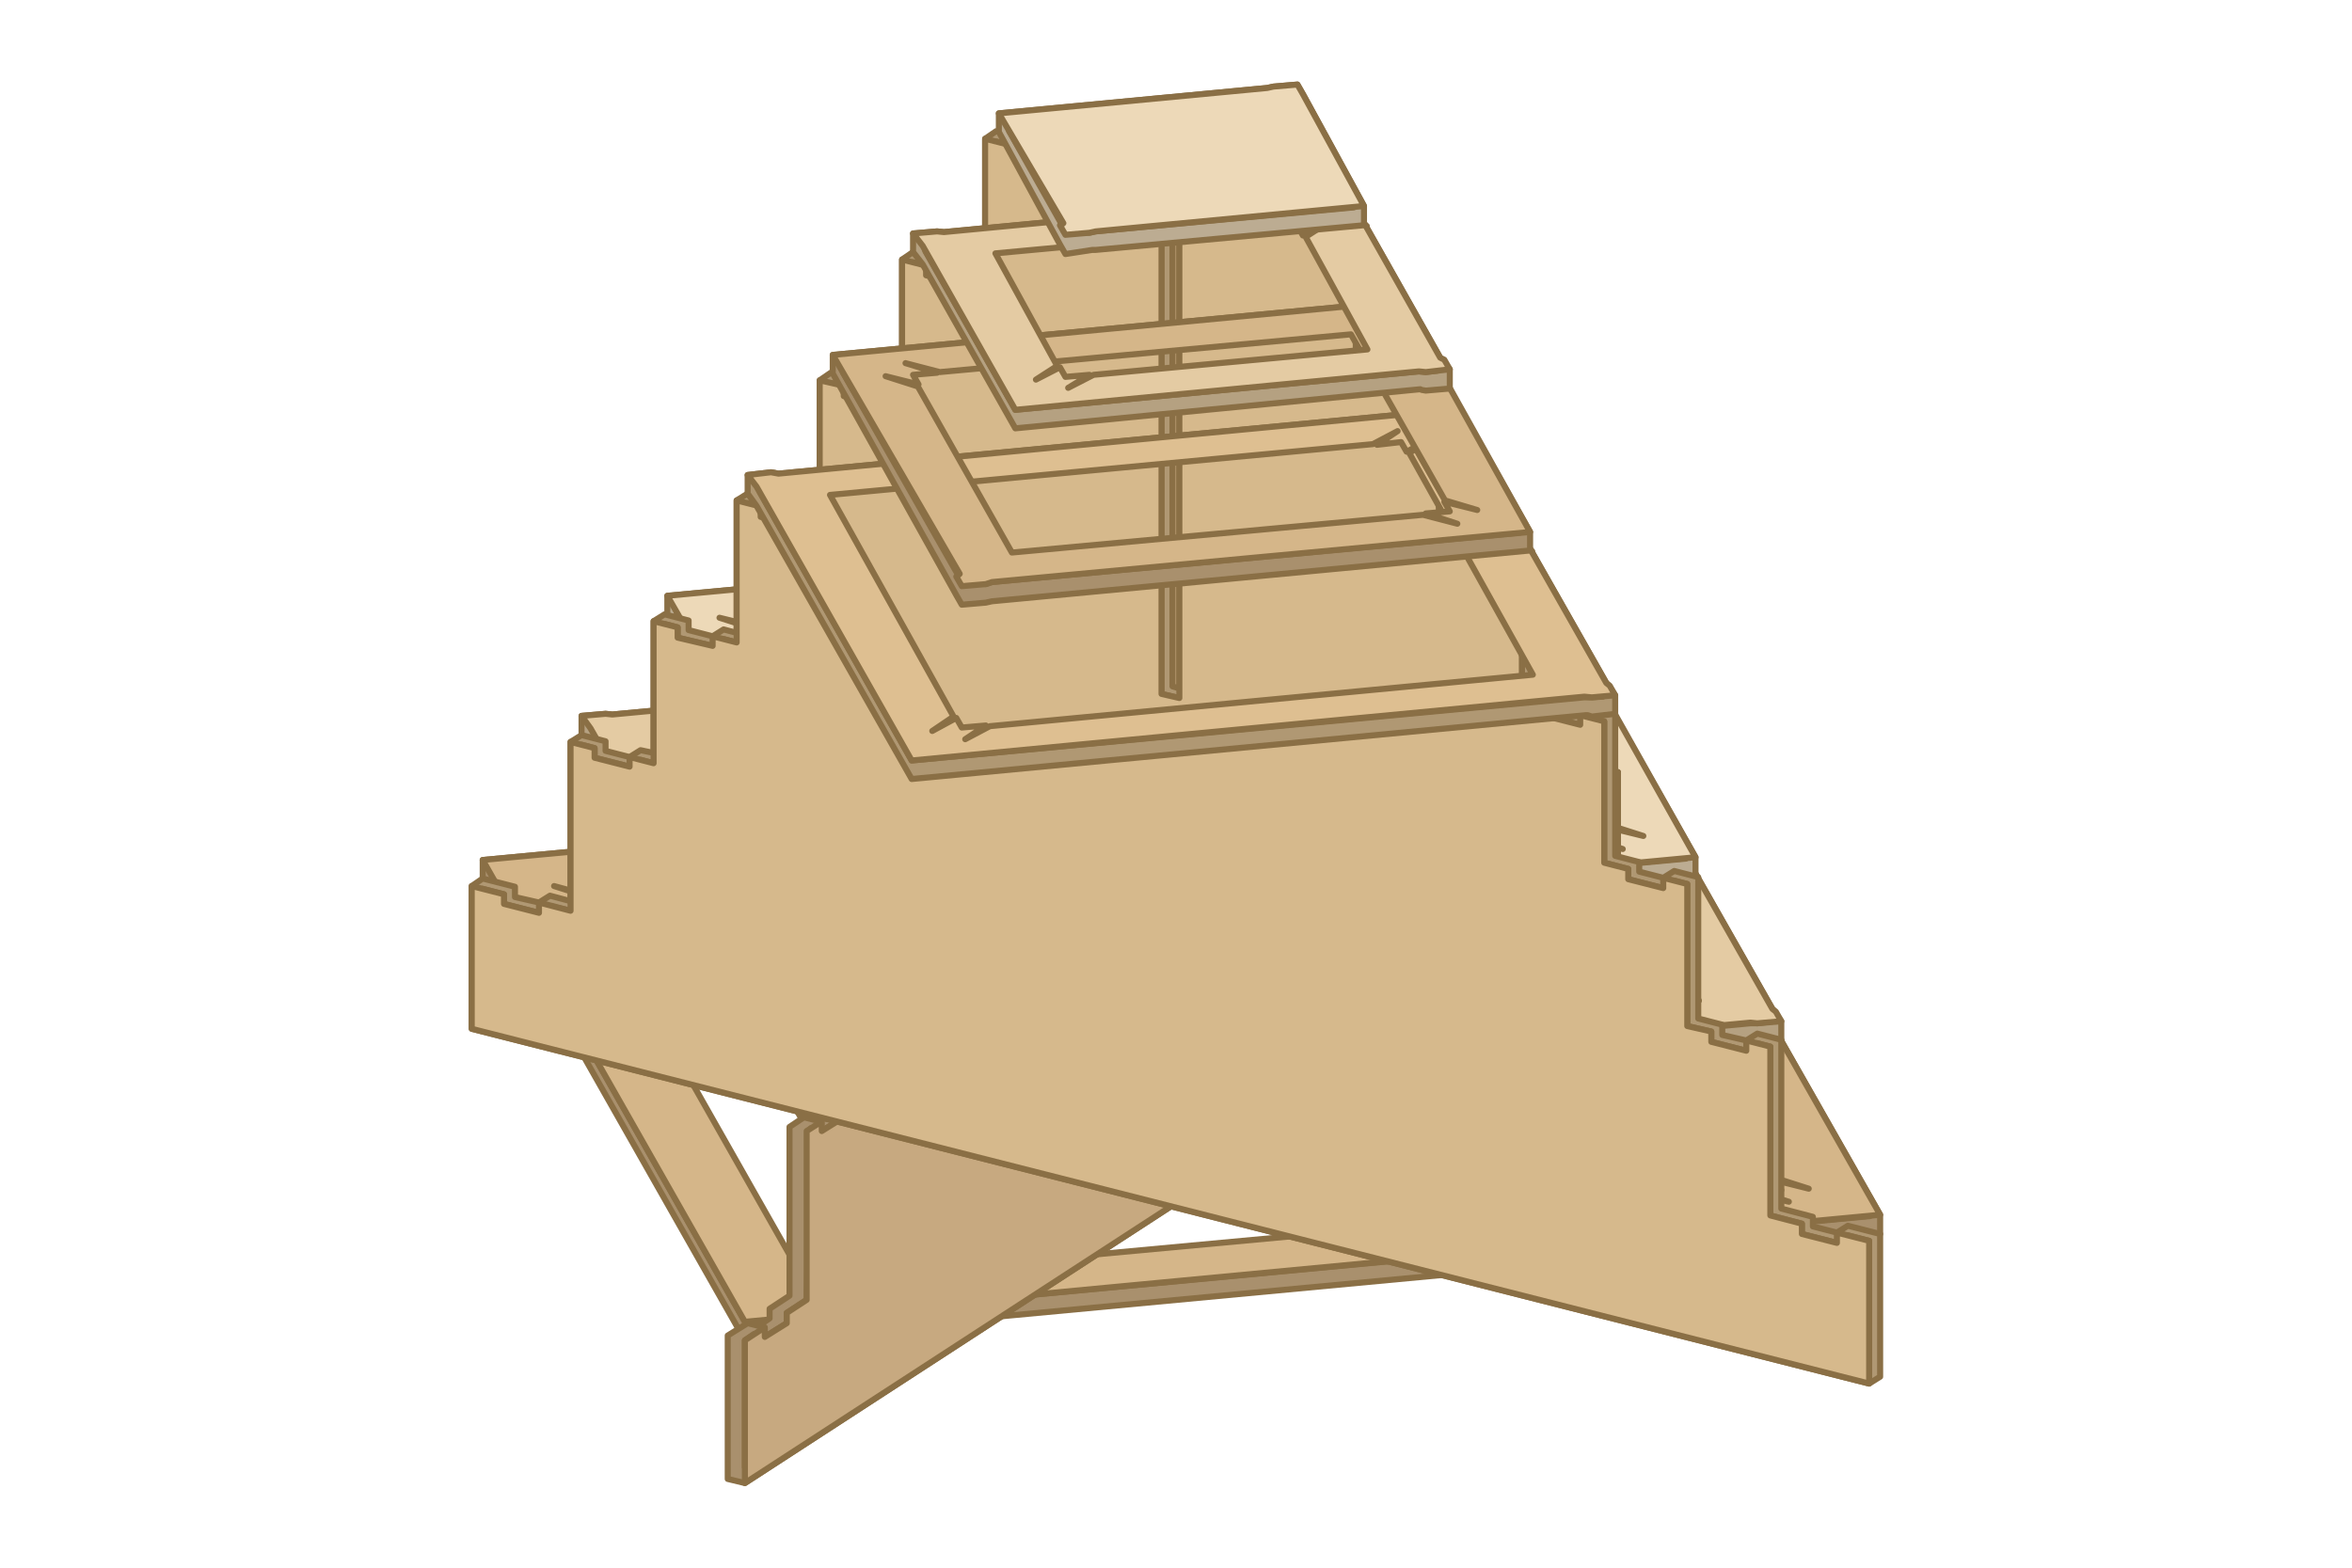
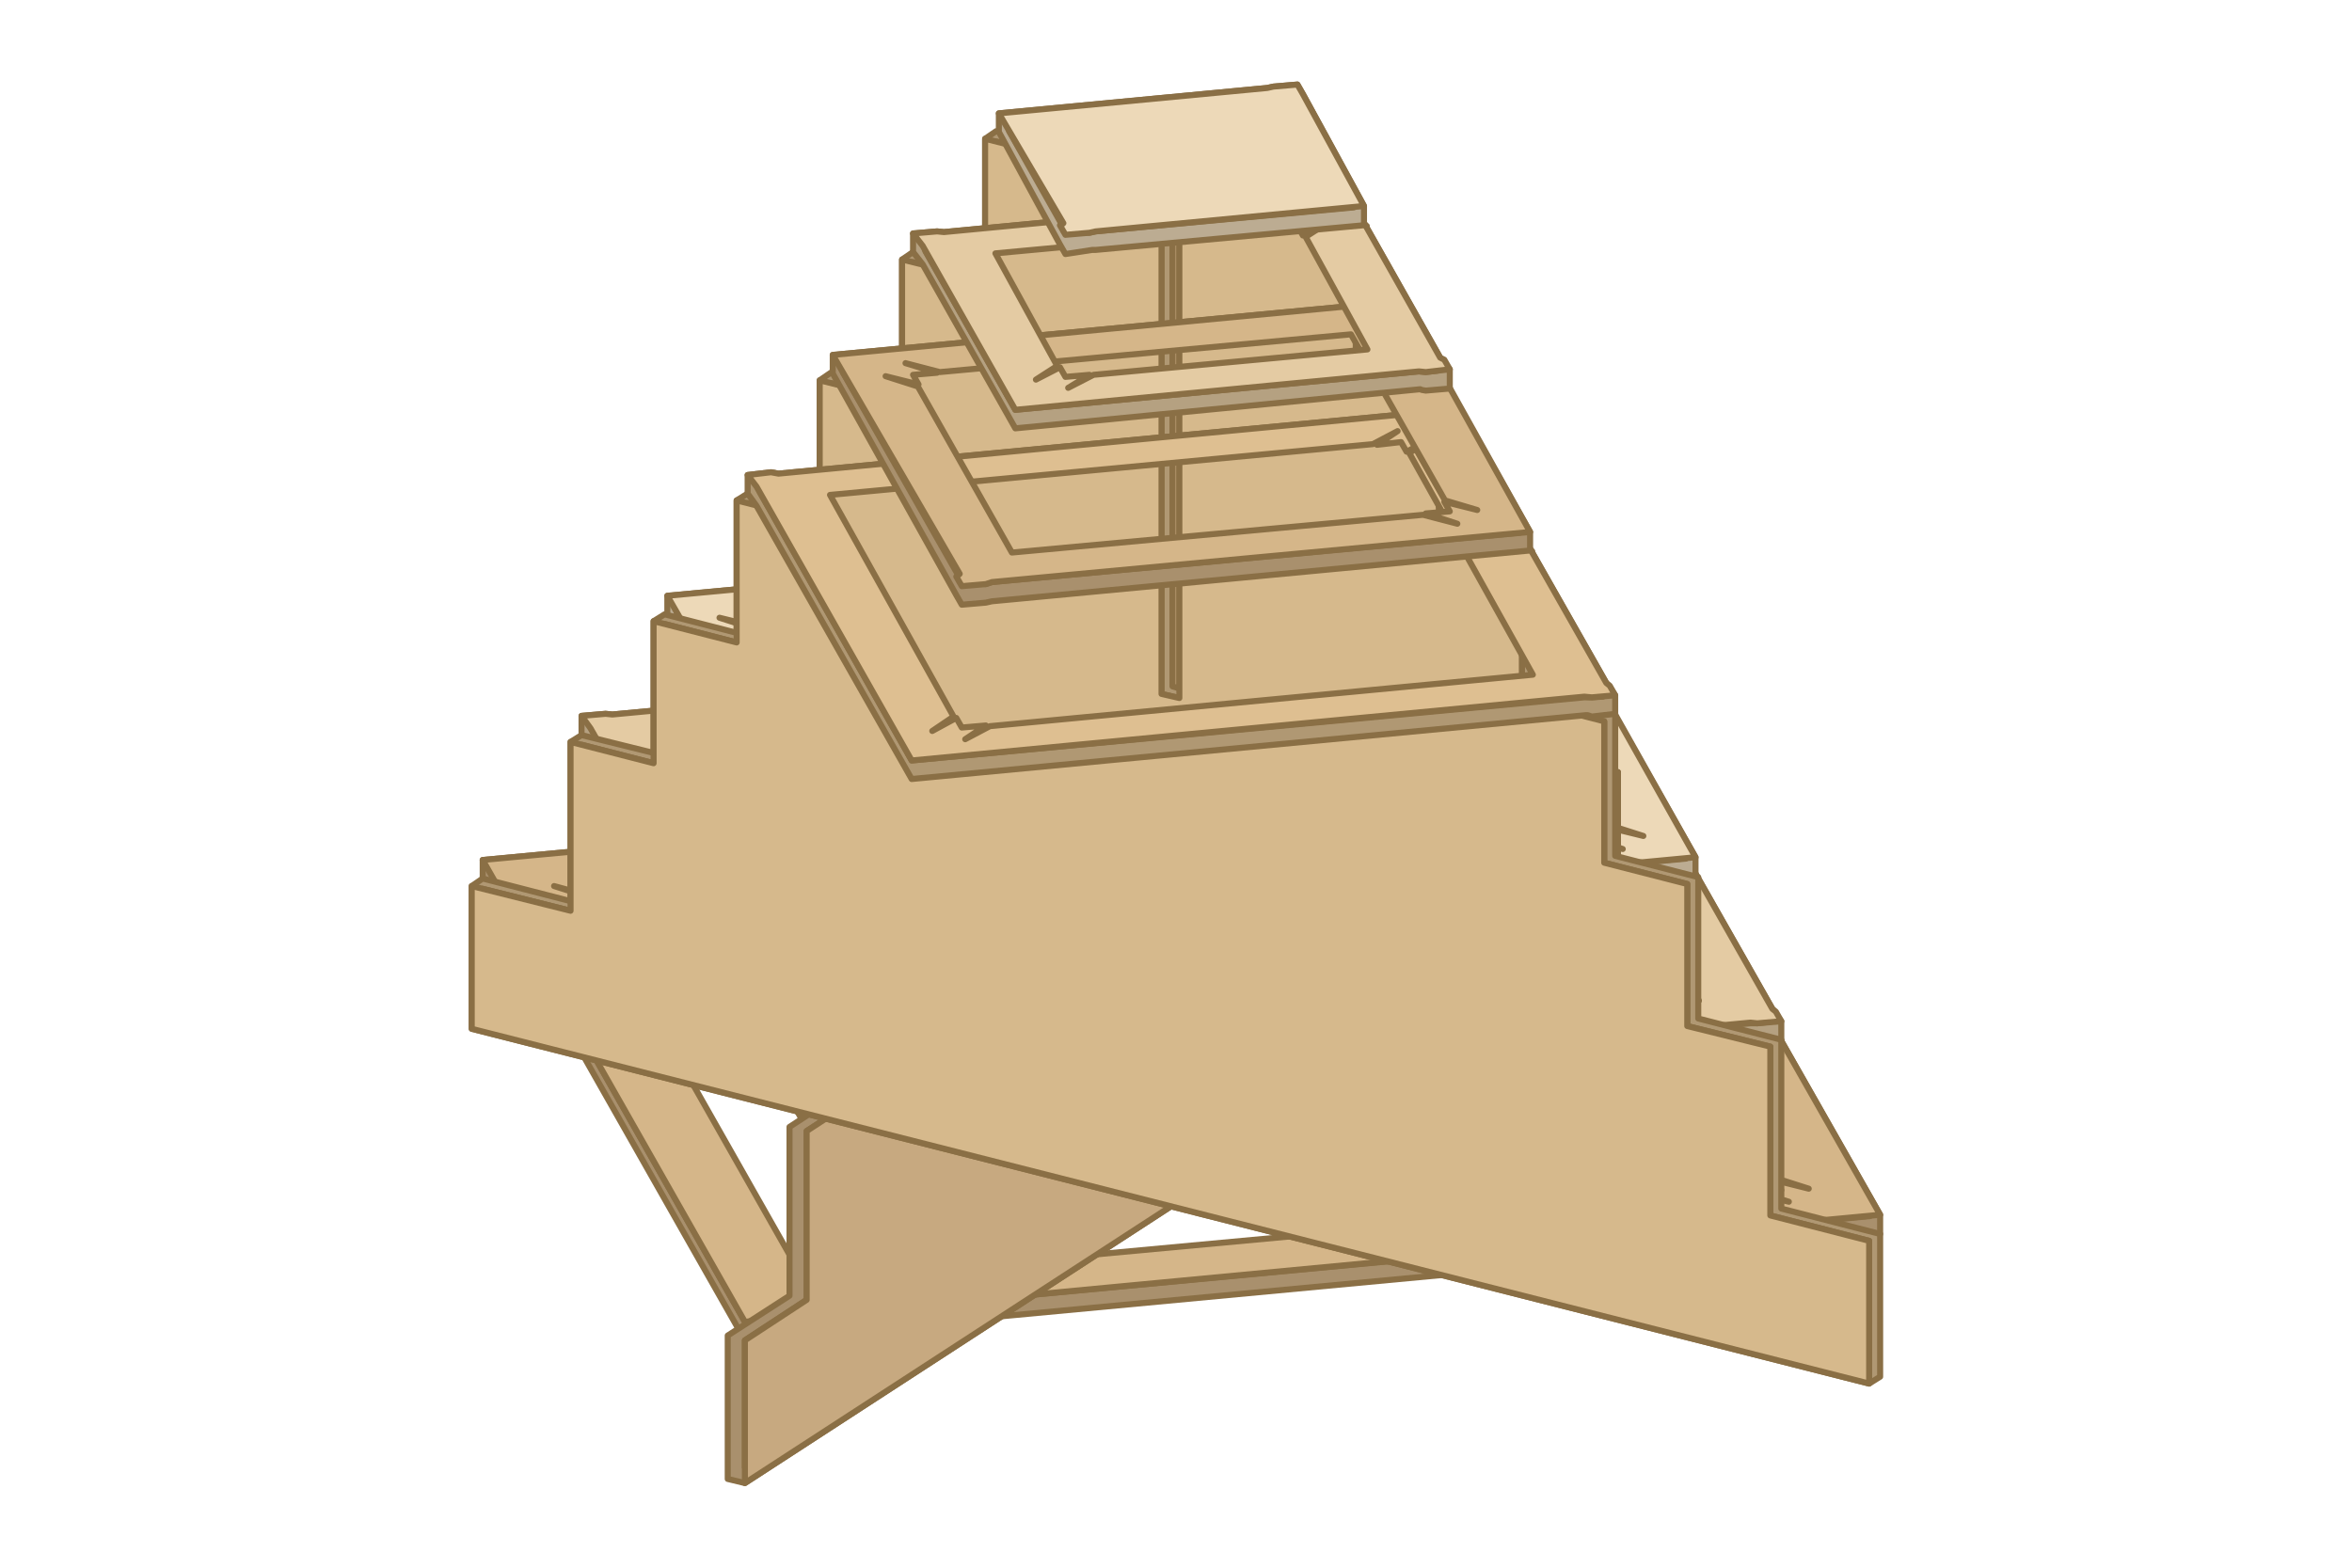
<svg xmlns="http://www.w3.org/2000/svg" width="300" height="200" viewBox="-115.66 -153.92 229.74 228.45">
  <path fill="#a9906d" fill-rule="evenodd" stroke="#8A6F45" stroke-linejoin="round" stroke-width=".88" d="M-101.8-28.6 63.6-44.1l38.2 67.2v2.8L-63.6 41.4l-38.2-67.3ZM63.6-41.4-100.3-26l36.7 64.7 163.9-15.4Z" />
  <path fill="#d5b689" fill-rule="evenodd" stroke="#8A6F45" stroke-linejoin="round" stroke-width=".88" d="M101.8 23.1-63.6 38.7l-38.2-67.3L63.6-44.1Zm-189.2-48 .8 1.4-4.8-1.3 4.7 1.5 31.8 56.1L83.5 20l5 1.2-4.6-1.4 3.5-.3-.8-1.4 4.8 1.2-4.7-1.5-31.8-56.1-138.4 12.9-5-1.3 4.6 1.4Z" />
  <path fill="#b5a181" fill-rule="evenodd" stroke="#8A6F45" stroke-linejoin="round" stroke-width=".88" d="M83.1-2.3-54.4 10.8-86.1-45l-1.3-1.8v-2.8l3.5-.3 1 .1L54.4-62.7 86.1-6.9l1.3 1.8v2.7l-3.5.3-.6-.1ZM-83.3-47h-2.3l31.2 55L82.9-4.8h1l1.7-.2-31.2-55-137.3 12.9-.2.1Z" />
  <path fill="#e4cba3" fill-rule="evenodd" stroke="#8A6F45" stroke-linejoin="round" stroke-width=".88" d="m87.4-5.1-3.5.3-1-.1L-54.4 8l-31.7-55.8-1.3-1.8 3.5-.3 1 .1L54.4-62.7 86.1-6.9l.5.4ZM-47.1 3.3l3.5-.4-3 2L-43 3 75.4-8.1 48.3-56.4l3.1-2-3.6 1.8-.7-1.4-3.5.3 3-1.9-3.6 1.9-118.4 11.1 27.1 48.3-3.1 2 3.6-1.8Z" />
  <path fill="#bcac92" fill-rule="evenodd" stroke="#8A6F45" stroke-linejoin="round" stroke-width=".88" d="M47.8-76.7 74.9-29v2.8l-117.6 11-.9.2-3.4.4-.8-1.4-27.1-48.3v-2.8l117.6-11v2.7L-73.5-64.5l25.7 45.3.4 1.2 3.8.3.9-.2L73.5-28.8 47.8-74.1l-.4-1.1-3.8-.4-.9.2v-2.7l.9-.2 3.5-.3.7 1.4Z" />
  <path fill="#edd9b8" fill-rule="evenodd" stroke="#8A6F45" stroke-linejoin="round" stroke-width=".88" d="m-47.4-19.1-27.5-48 117.6-11 .9-.2 3.5-.3.7 1.4L74.9-29-42.7-17.9l-.9.2-3.5.3-.7-1.4.3-.2Zm-15.8-45 .8 1.4-4.9-1.2 4.7 1.5 22.8 40.1 99.1-9.2 5 1.3-4.5-1.4 3.4-.3-.8-1.4 4.9 1.2-4.7-1.5-22.8-40.2-99.1 9.2-5-1.2 4.5 1.4Z" />
-   <path fill="#a9906d" fill-rule="evenodd" stroke="#8A6F45" stroke-linejoin="round" stroke-width=".88" d="m21.9-123.8 2.5.7v18.7l1.2.3 1.6-1.1v-1.4l2.2-1.4 2.6.6v18.7l1.2.3 1.6-1v-1.5l2.2-1.4 2.5.7V-73l1.2.4 1.6-1.1v-1.4l2.2-1.4 2.6.6v18.7l1.2.3 1.6-1v-1.5l2.2-1.4 2.5.6v22.4l2 .1 1.5-1v-1.4L61-42l2.6.6v20.8L.8 20.3l-1.6-.4v1.5l-62.8 40.8-2.5-.6V40.7l2.9-1.8 1.6.4 1.6-1.1v-1.4l2.9-1.9V10.3l2.1-1.4 1.6.4 1.6-1.1V6.8l2.2-1.4v-20.7l2.2-1.4 1.6.4 1.6-1v-1.5l2.2-1.4v-20.7l2.1-1.4 1.6.4 1.6-1v-1.4l2.2-1.5v-20.6l2.2-1.4 1.6.4 1.6-1.1v-1.4l2.1-1.4V-92l2.2-1.4 1.6.4 1.6-1v-1.5l2.2-1.4v-20.7l6.8-4.4 1.6.4 1.6-1.1v-1.4L4.3-133l1.6.4 1.6-1v-1.5l6.8-4.4 2.6.6v18.7l1.2.3 1.6-1v-1.5Zm-16.6-7.5-12.1 7.9v1.4l-3.2 2.1-1.6-.4-5.3 3.4v20.6l-2.1 1.5v1.4l-3.2 2.1-1.6-.4-.6 21-2.2 1.4v1.5l-3.2 2-1.6-.4-.6 21.1-2.1 1.4v1.4l-3.2 2.1-1.6-.4-.6 21-2.2 1.5v1.4l-3.2 2.1-1.6-.4-.5 21-2.2 1.4v1.5l-3.2 2-1.6-.4-.6 25-2.9 1.9v1.5l-3.2 2-1.6-.4-1.3.9v18.5l60.2-39.2v-74.3l1.7-1.1 2.5.6V18L61-21.2v-18.5l-.3 1.6-3.2 2.1-1.6-.4-1.3.9-2.5-.7v-20.9l-2.9 1.9-1.6-.4-3.1-.3v-16.9L41.7-71l-1.6-.4-3.1-.2v-16.9l-2.9 1.8-1.5-.4-3.2-.3v-16.9l-2.8 1.8-1.6-.4-3.1-.2V-120l-2.9 1.8-1.5-.4-3.2-.3v-18.3l-4.3 2.8v1.4l-3.2 2.1Z" />
-   <path fill="#c7a980" fill-rule="evenodd" stroke="#8A6F45" stroke-linejoin="round" stroke-width=".88" d="m-24.4-70.7-2.2 1.4v1.5l-3.2 2v-1.4l-2.2 1.4v20.7l-2.1 1.4v1.4l-3.2 2.1v-1.4l-2.2 1.4v20.6l-2.2 1.5v1.4l-3.2 2.1v-1.5l-2.2 1.5V6l-2.1 1.4v1.5l-3.2 2V9.5l-2.2 1.4v24.6l-2.9 1.9v1.5l-3.2 2v-1.4l-2.9 1.9v20.8L-.8 21.4V-53l1.6-1.1v74.4l62.8-40.9v-20.8l-2.9 1.9v1.4L57.5-36v-1.4l-2.9 1.9v-24.7l-2.2 1.5v1.4l-3.2 2.1v-1.5l-2.1 1.5v-20.7l-2.2 1.4v1.5l-3.2 2v-1.4L39.5-71v-20.6l-2.2 1.4v1.4l-3.2 2.1v-1.4L32-86.7v-20.7l-2.2 1.4v1.5l-3.2 2v-1.4l-2.2 1.4v-20.6l-2.2 1.4v1.4l-3.2 2.1v-1.4l-2.1 1.4v-20.7l-6.9 4.5v1.4l-3.2 2.1v-1.4l-13.6 8.9v1.4l-3.2 2.1v-1.5l-6.9 4.5v20.6l-2.1 1.5v1.4l-3.2 2.1v-1.5l-2.2 1.4Z" />
-   <path fill="#b09873" fill-rule="evenodd" stroke="#8A6F45" stroke-linejoin="round" stroke-width=".88" d="m-101.8-25.9 4.7 1.2v1.5l3.5.8 1.6-1 3 .8v-23.2l1.6-1 3.5.9v1.4l3.5.9 1.6-1 1.9.4v-19.2l1.6-1 3.5.9v1.4l3.5.9 1.6-1 1.9.5V-81l1.6-1 3.5.9v1.4l3.5.9 1.6-1 1.9.5v-19.2l1.6-1.1 3.5.9v1.4l3.5.9 1.5-1 1.9.5v-19.2l1.6-1.1 3.5.9v1.5l3.5.8 1.6-1 1.9.5v-19.2l1.6-1.1 11 2.8v1.5l3.5.9 1.6-1.1 9.6 2.5v74.3l1 .3v-72.9l1.6-1.1 9.6 2.5v1.4l3.5.9 1.6-1 11 2.8v20.6l3.5.9v1.4l3.5.9 1.6-1 3.5.9v20.6l3.5.9v1.5l3.5.9 1.5-1.1 3.5.9v20.7l3.5.9v1.4l3.5.9 1.6-1 3.5.8v20.7l3.5.9v1.4l3.5.9 1.6-1 3.5.9v20.6l3.5.9v1.5l3.5.8 1.6-1 3.5.9v24.6l4.6 1.2v1.4l3.5.9 1.6-1 4.7 1.2v20.8l-1.6 1L-103.4-4v-20.8Zm69.7-86.6-5.1-1.3v-1.4l-1.9-.5v19.2l-1.6 1-1.9-.5-1.5 1.1-5.1-1.3v-1.5l-1.9-.4v19.2l-1.6 1-1.9-.5-1.6 1.1-5.1-1.3v-1.5l-1.9-.5v19.3l-1.6 1-1.9-.5-1.6 1-5.1-1.2v-1.5l-1.9-.5v19.2l-1.6 1.1-1.9-.5-1.6 1-5.1-1.3v-1.4l-1.9-.5v23.2l-1.6 1-3-.7-1.6 1-5.1-1.3v-1.4l-3.1-.8V-5l202 51.3V26.9l-3.1-.8-1.6 1.1-5.1-1.3v-1.5l-4.6-1.2V-1.4l-1.9-.5-1.6 1.1-5.1-1.3v-1.5l-3.5-.8v-20.7l-1.9-.5-1.6 1.1-5.1-1.3v-1.5l-3.5-.9v-20.6l-1.9-.5-1.6 1-5.1-1.3V-51l-3.4-.9v-20.7l-2-.4-1.5 1-5.1-1.3v-1.4l-3.5-.9v-20.7l-1.9-.5-1.6 1.1-5.1-1.3v-1.5l-3.5-.8V-120l-9.4-2.4-1.6 1.1-5-1.3v-1.5l-8.1-2v72.9l-1.6 1-2.6-.6v-74.4l-8-2-1.6 1-5.1-1.3v-1.4l-9.4-2.4v19.2l-1.6 1-1.9-.4Z" />
-   <path fill="#d6b98c" fill-rule="evenodd" stroke="#8A6F45" stroke-linejoin="round" stroke-width=".88" d="m37.5-75.6 3.5.9v1.4l5.1 1.3v-1.4l3.5.8v20.7l3.4.9v1.4l5.1 1.3v-1.4l3.5.9v20.6l3.5.9v1.5l5.1 1.3V-26l3.5.9v20.7l3.5.8v1.5l5.1 1.3v-1.5l3.5.9v24.6l4.6 1.2v1.5l5.1 1.3v-1.5l4.7 1.2v20.8L-103.4-4v-20.8l4.7 1.2v1.4l5.1 1.3v-1.5l4.6 1.2v-24.6l3.5.9v1.4l5.1 1.3v-1.4l3.5.9v-20.7l3.5.9v1.5l5.1 1.2v-1.4l3.5.9V-81l3.5.9v1.5l5.1 1.3v-1.5l3.5.9v-20.6l3.5.8v1.5l5.1 1.3v-1.5l3.4.9v-20.6l3.5.9v1.4l5.1 1.3v-1.5l3.5.9v-20.6l11 2.8v1.4l5.1 1.3v-1.4l9.6 2.4v74.4l2.6.6v-74.3l9.7 2.4v1.5l5 1.3v-1.5l11 2.8v20.7l3.5.8v1.5l5.1 1.3v-1.5l3.5.9Z" />
+   <path fill="#a9906d" fill-rule="evenodd" stroke="#8A6F45" stroke-linejoin="round" stroke-width=".88" d="M-.8 19.9v1.5l-62.8 40.8-2.5-.6V40.7l9-5.8V10.3l7.5-4.9v-20.7l7.6-4.9v-20.7l7.5-4.9v-20.6l7.5-4.9V-92l7.6-4.9v-20.7l33.7-21.9 2.6.6v18.4l5-3.3 2.5.7v18.3l5-3.2 2.6.6V-89l5-3.3 2.5.7v18.3l5-3.2 2.6.6v18.4l5-3.3 2.5.6v22.4L61-42l2.6.6v20.8L.8 20.3Zm-23.6-90.6-7.6 4.9v20.7l-7.5 4.9v20.6l-7.5 5V6l-7.6 4.9v24.6l-9 5.9v18.5l60.2-39.2v-74.3l1.7-1.1 2.5.6V18L61-21.2v-18.5l-6.4 4.2-2.5-.7v-22.3l-5 3.3-2.6-.7v-18.3l-5 3.2-2.5-.6V-90l-5 3.3-2.6-.7v-18.3l-5 3.2-2.5-.6v-18.4l-5 3.3-2.6-.7v-18.3l-31.2 20.3v20.6l-7.5 4.9Z" />
+   <path fill="#c7a980" fill-rule="evenodd" stroke="#8A6F45" stroke-linejoin="round" stroke-width=".88" d="m-16.9-96.3-7.5 4.9v20.7l-7.6 4.9v20.7l-7.5 4.9v20.6l-7.6 5V6l-7.5 4.9v24.6l-9 5.9v20.8L-.8 21.4V-53l1.6-1.1v74.4l62.8-40.9v-20.8l-9 5.9v-24.7l-7.5 5v-20.7L39.5-71v-20.6L32-86.7v-20.7l-7.6 4.9v-20.6l-7.5 4.9v-20.7l-33.8 22Z" />
+   <path fill="#b09873" fill-rule="evenodd" stroke="#8A6F45" stroke-linejoin="round" stroke-width=".88" d="m-101.8-25.9 12.8 3.3v-23.2l1.6-1 10.5 2.6v-19.2l1.6-1 10.5 2.7V-81l1.6-1 10.5 2.7v-19.2l1.6-1.1 10.4 2.7v-19.2l1.6-1.1 10.5 2.7v-19.2l1.6-1.1 25.7 6.6v74.3l1 .3v-72.9l1.6-1.1L27-121v20.6l12.1 3.1v20.6l12 3.1v20.7l12.1 3v20.7l12.1 3.1v20.6l12.1 3.1v24.6l14.4 3.7v20.8l-1.6 1L-103.4-4v-20.8Zm62.7-70.6-1.6 1-10.4-2.6v19.2l-1.6 1-10.5-2.7v19.3l-1.6 1-10.5-2.7v19.2l-1.6 1.1-10.5-2.7v23.2l-1.6 1-12.8-3.2V-5l202 51.3V26.9l-14.4-3.7V-1.4l-12.1-3v-20.7l-12.1-3.1v-20.6l-12-3.1v-20.7l-12.1-3v-20.7l-12.1-3V-120l-24.1-6.1v72.9l-1.6 1-2.6-.6v-74.4l-24.1-6.1v19.2l-1.6 1-10.5-2.6Z" />
+   <path fill="#d6b98c" fill-rule="evenodd" stroke="#8A6F45" stroke-linejoin="round" stroke-width=".88" d="m25.4-99.3 12.1 3v20.7l12.1 3v20.7l12 3.1v20.6l12.1 3.1v20.7l12.1 3v24.6l14.4 3.7v20.8L-103.4-4v-20.8l14.4 3.6v-24.6l12.1 3.1v-20.7l12.1 3.1V-81l12.1 3.1v-20.6l12 3v-20.6l12.1 3v-20.6l25.7 6.5v74.4l2.6.6v-74.3l25.7 6.5Z" />
  <path fill="#b09873" fill-rule="evenodd" stroke="#8A6F45" stroke-linejoin="round" stroke-width=".88" d="m58.9-49.7-98.2 9.3-22.6-39.8-1.3-1.8v-2.7l3.4-.4 1.1.2 98-9.3 22.6 39.8 1.3 1.8v2.7l-3.4.4-.6-.2ZM-59.2-82.2h-2.2l22.1 39.1 98-9.2h1.1l1.6-.1-22.1-39.1-98 9.2-.2.2Z" />
  <path fill="#debf91" fill-rule="evenodd" stroke="#8A6F45" stroke-linejoin="round" stroke-width=".88" d="m63.2-52.6-3.4.3-1.1-.1-98 9.3L-61.9-83l-1.3-1.7 3.4-.4 1.1.2 98-9.3 22.6 39.8.5.4ZM-32-47.9l3.5-.3-3 2 3.6-1.9 79.1-7.5-18-32.3 3.1-2-3.5 1.8-.8-1.4-3.5.4 3-2-3.6 1.9-79.1 7.4 18 32.3-3.1 2.1 3.5-1.9Z" />
  <path fill="#a9906d" fill-rule="evenodd" stroke="#8A6F45" stroke-linejoin="round" stroke-width=".88" d="m32.8-108.2 18 31.8v2.7l-78.4 7.4-.9.2-3.5.3-.8-1.4-18-32.3v-2.7l78.4-7.4v2.8l-76.9 7.2 16.6 29.2.4 1.2 3.8.4.9-.3 76.9-7.2-16.6-29.2-.4-1.2-3.8-.4-.9.3v-2.8l.9-.2 3.5-.3.8 1.4Z" />
  <path fill="#d5b689" fill-rule="evenodd" stroke="#8A6F45" stroke-linejoin="round" stroke-width=".88" d="m-32.3-70.3-18.5-31.9 78.4-7.4.9-.2 3.5-.3.8 1.4 18 32.3-78.4 7.3-.9.3-3.5.3-.8-1.4.4-.3Zm-6.8-29 .8 1.4-4.8-1.2 4.7 1.5 13.7 24.2 59.9-5.5 5 1.3-4.6-1.5 3.5-.3-.8-1.4 4.8 1.2-4.7-1.4-13.7-24.2-59.9 5.5-5-1.3 4.6 1.4Z" />
  <path fill="#b5a181" fill-rule="evenodd" stroke="#8A6F45" stroke-linejoin="round" stroke-width=".88" d="m34.8-97.2-59 5.7-13.5-23.9-1.4-1.8v-2.7l3.5-.3 1 .1 58.8-5.6 13.5 23.9 1.4 1.7v2.8l-3.5.3-.6-.1ZM-35-117.3h-2.3l13.1 23.1 58.8-5.6 1 .1 1.7-.2L24.2-123l-58.8 5.5-.2.2Z" />
  <path fill="#e4cba3" fill-rule="evenodd" stroke="#8A6F45" stroke-linejoin="round" stroke-width=".88" d="m39.1-100.1-3.5.4-1-.1-58.8 5.6-13.5-23.9-1.4-1.8 3.5-.3 1 .1 58.8-5.6 13.5 23.9.6.3Zm-56 1.1 3.5-.3-3.1 1.9 3.7-1.9 39.9-3.7-9-16.4 3.1-2-3.5 1.8-.8-1.4-3.5.4 3.1-2-3.7 1.9-39.9 3.7 9 16.4-3.1 2 3.5-1.8Z" />
  <path fill="#bcac92" fill-rule="evenodd" stroke="#8A6F45" stroke-linejoin="round" stroke-width=".88" d="m-13-117.5-3.9.6-.8-1.4-8.9-16.4v-2.7l39.1-3.7.9-.2 3.5-.3.8 1.4 8.9 16.3v2.8l-39.1 3.6h-.3Zm25.6-20.8-37.7 3.5 7.5 13.3.4 1.2 3.8.3.9-.2 37.6-3.5-7.5-13.3-.4-1.2-3.8-.3-.6.3Z" />
  <path fill="#edd9b8" fill-rule="evenodd" stroke="#8A6F45" stroke-linejoin="round" stroke-width=".88" d="m-17.2-121.4-9.4-16 39.1-3.7.9-.2 3.5-.3.8 1.4 8.9 16.3-39.1 3.7-.9.2-3.5.3-.8-1.4.4-.2Z" />
</svg>
